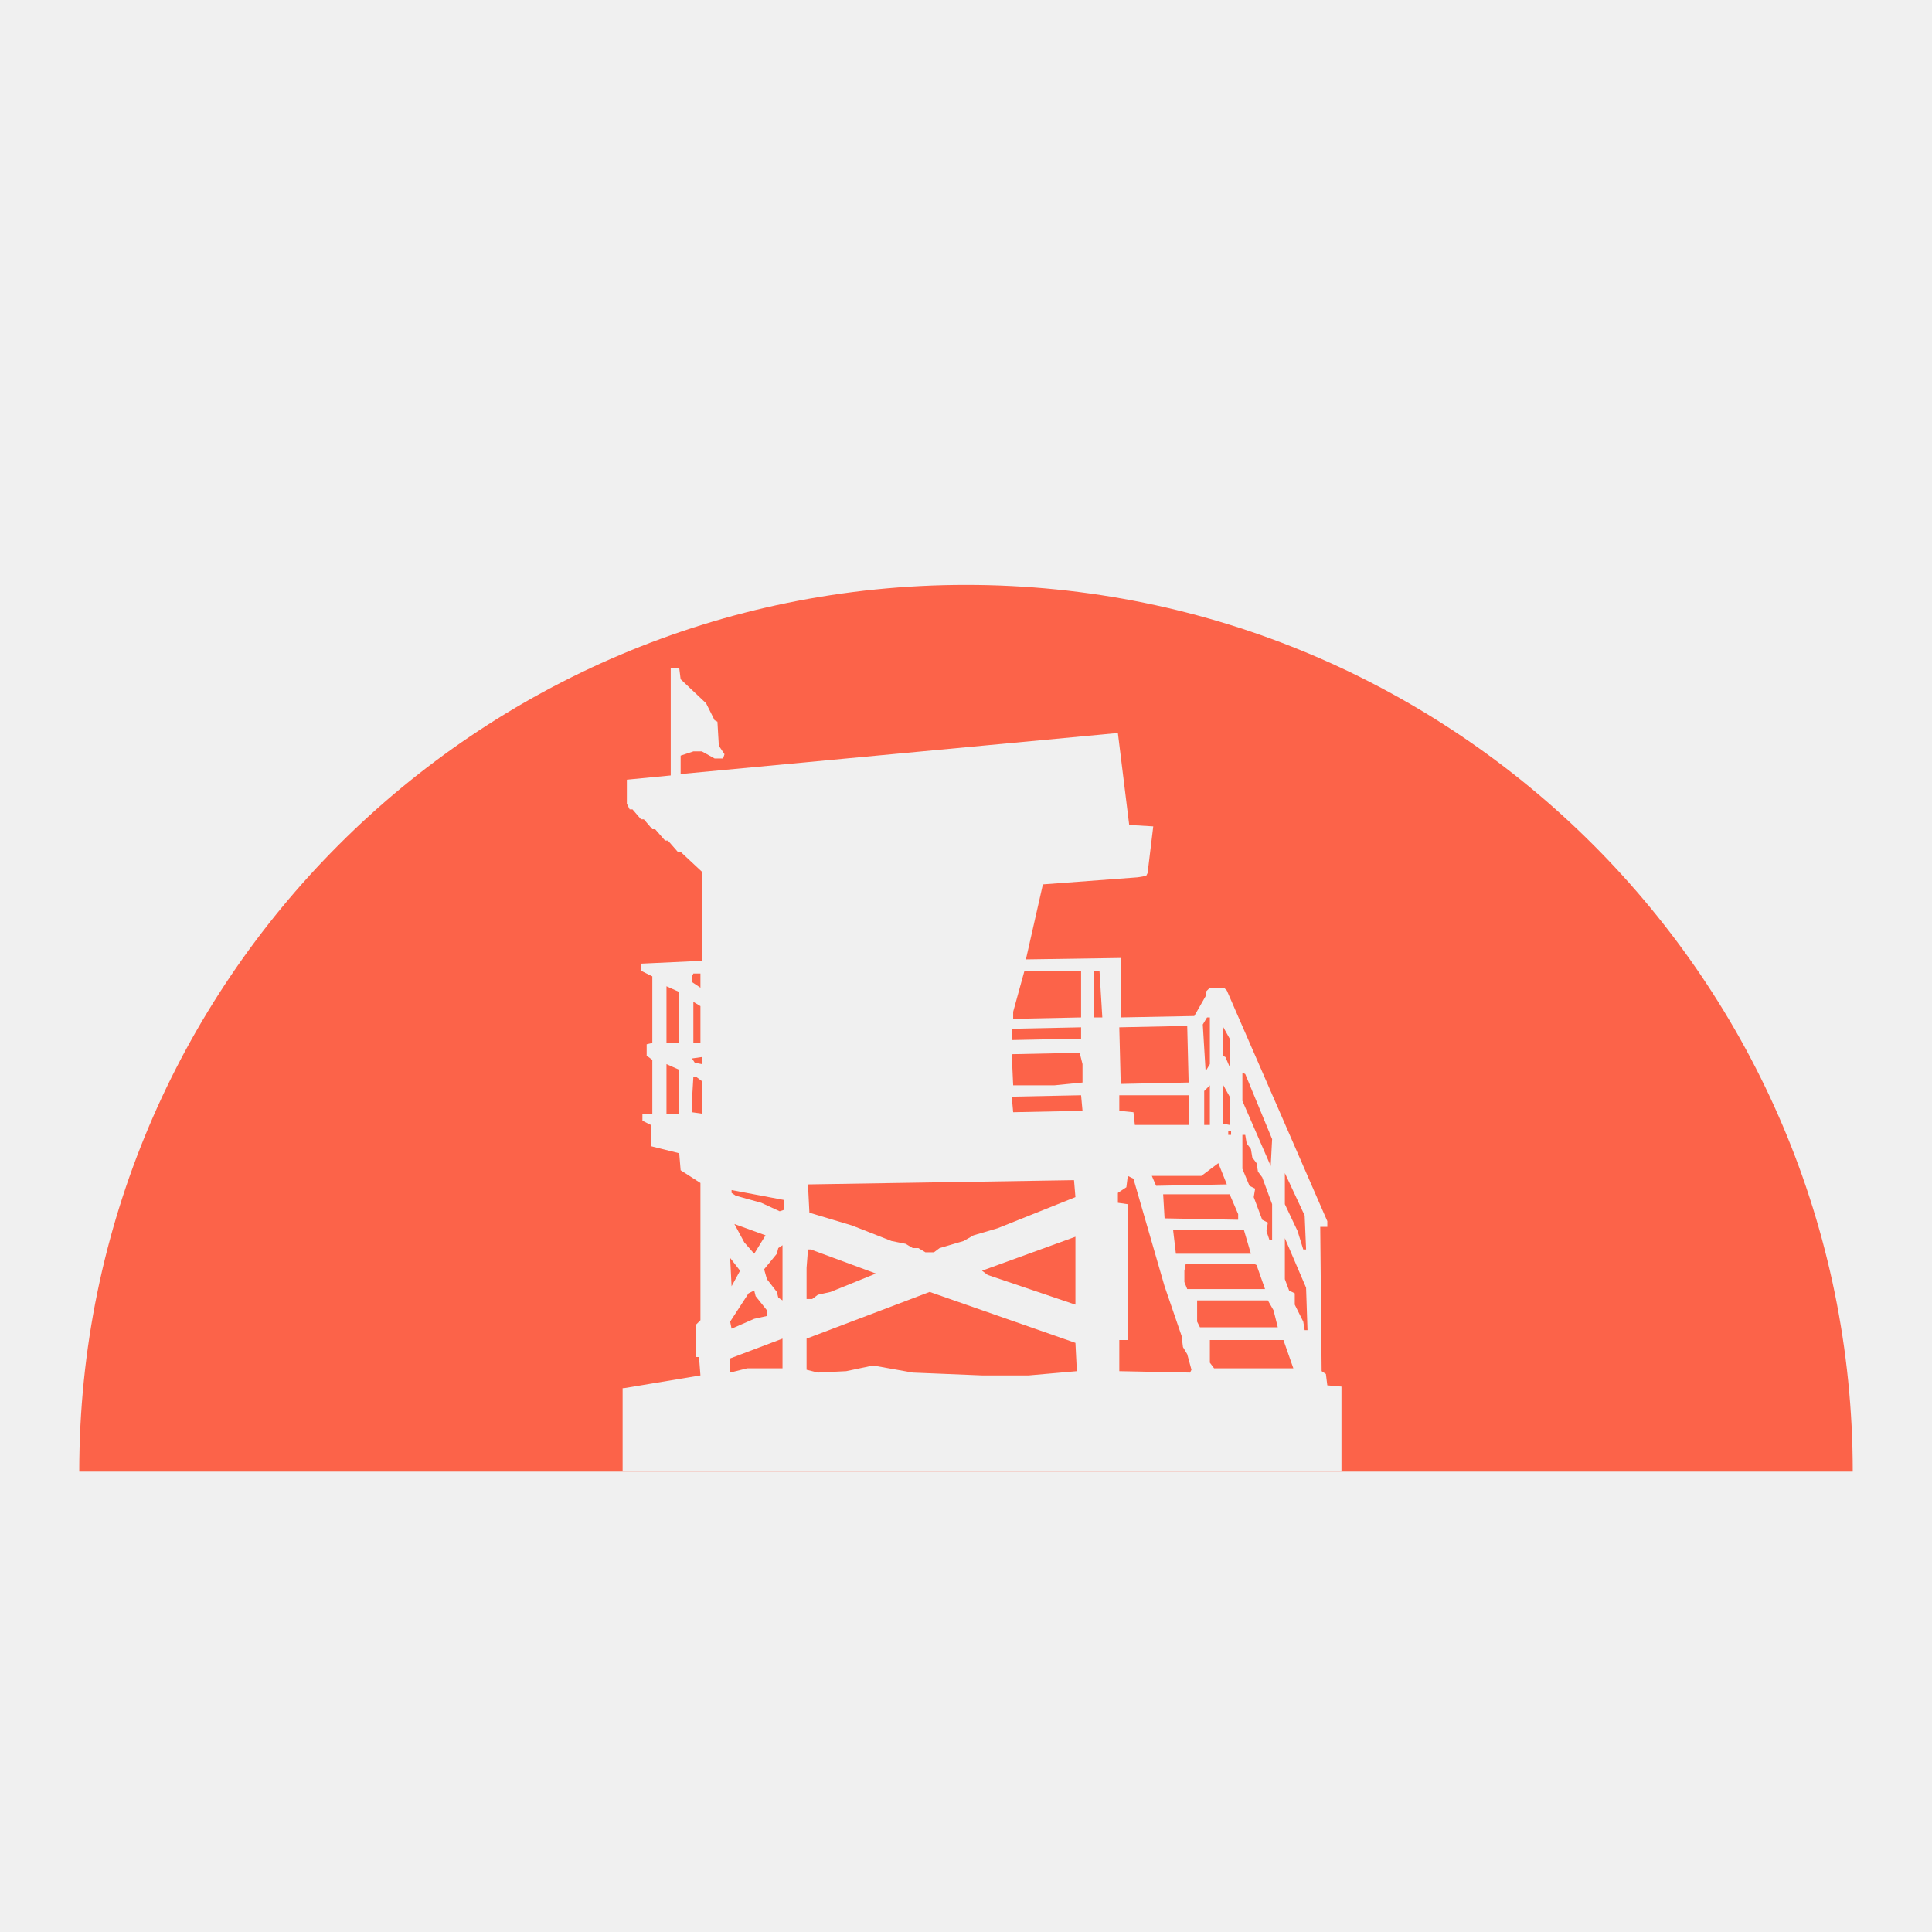
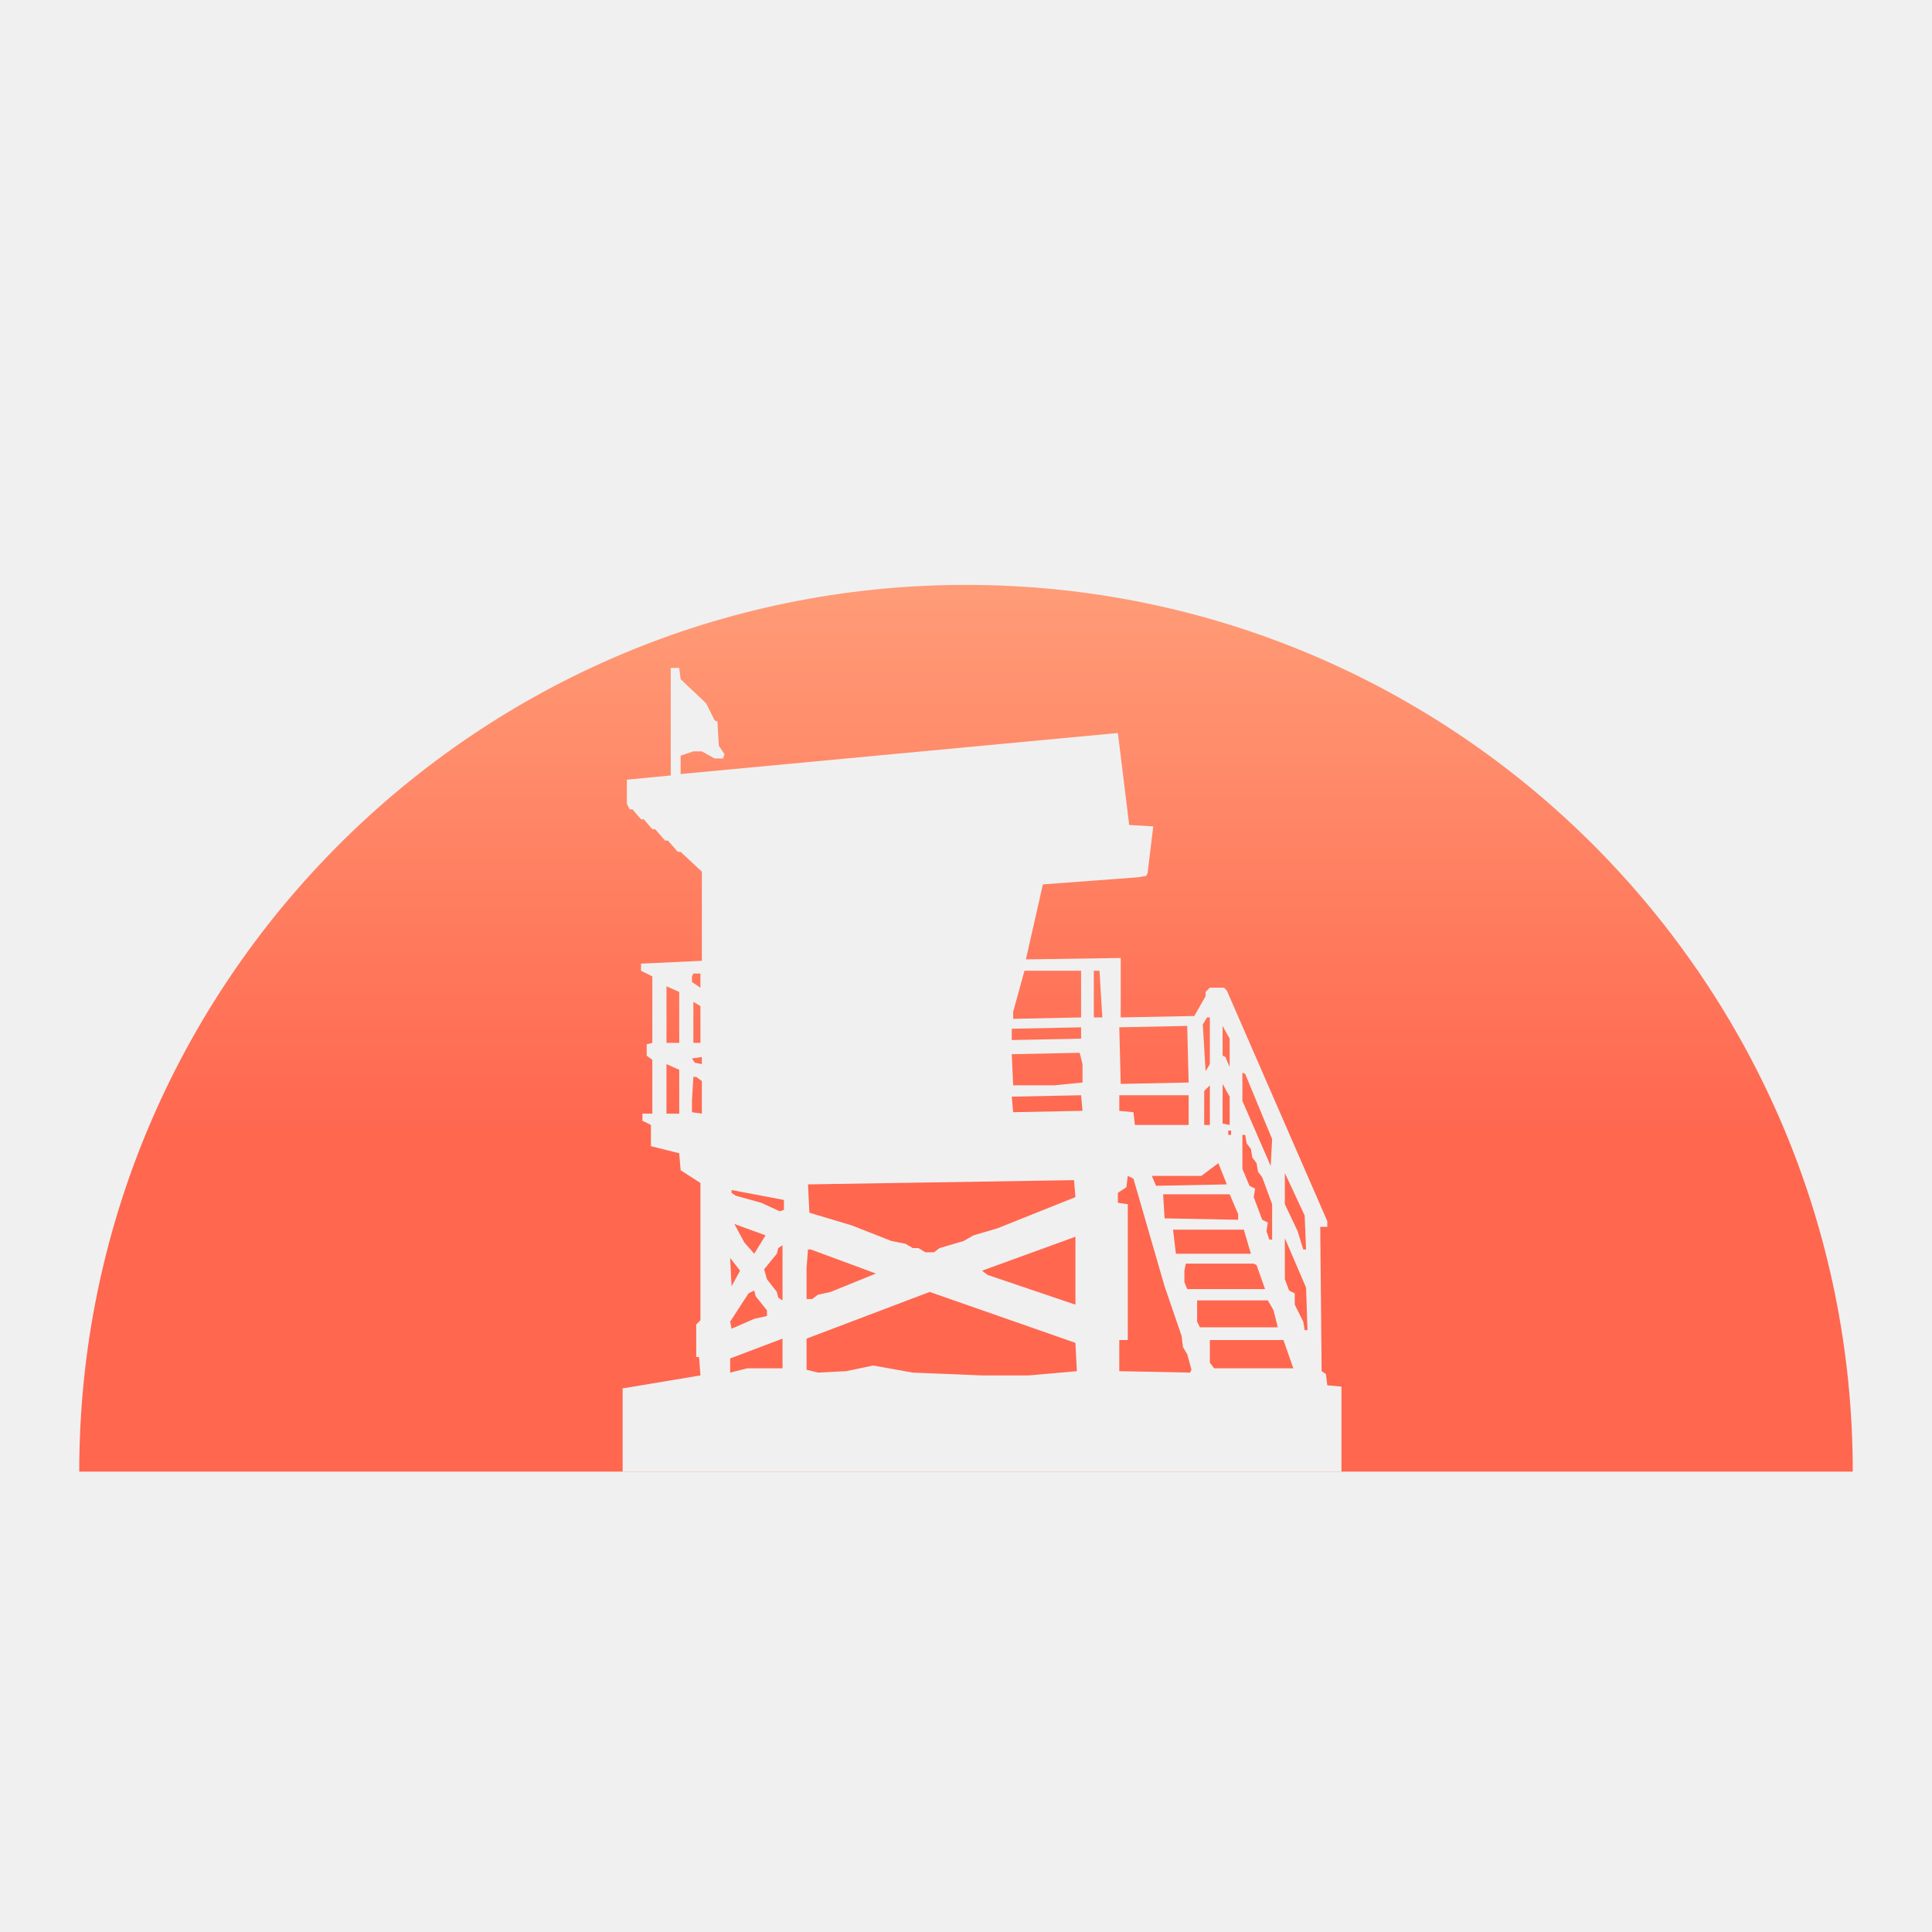
<svg xmlns="http://www.w3.org/2000/svg" viewBox="0 0 1024 1024">
+   <linearGradient id="sunset" x1="0" y1="0" x2="0" y2="1">
+     <stop offset="0" stop-color="#ff9c77" />
+     <stop offset="0.62" stop-color="#ff674f" />
+     <stop offset="1" stop-color="#ff674f" />
+   </linearGradient>
  <mask id="tower">
    <rect width="1024" height="1024" fill="#fff" />
    <g transform="translate(6,354) scale(0.75)">
      <path fill="#000" fill-rule="evenodd" d="       M10 524 L76 523 L117 525 L149 521 L240 522 L383 510 L433 509 L487 500 L486 487 H484 V464 L487 461 V364 L473 355 L472 343 L452 338 V323 L446 320 V315 H453 V277 L449 274 V266 L453 265 V218 L445 214 V209 L488 207 V144 L473 130 H471 L464 122 H462 L455 114 H453 L447 107 H445 L439 100 H437 L435 96 V79 L466 76 V0 H472 L473 8 L491 25 L497 37 L499 38 L500 55 L504 61 L503 64 H497 L488 59 H482 L473 62 V75 L782 46 L790 111 L807 112 L803 145 L802 147 L796 148 L729 153 L717 206 L784 205 V247 L836 246 L844 232 V229 L847 226 H857 L859 228 L930 391 V395 H925 L926 497 L929 499 L930 507 L952 509 L956 507 L968 506 L998 513 H1047 L1085 518 H1161 L1244 524 L1320 527 V568 H10 Z       M562 474 V496 L570 498 L590 497 L609 493 L637 498 L686 500 H719 L753 497 L752 477 L649 441 Z       M563 365 L564 385 L594 394 L622 405 L632 407 L637 410 H641 L646 413 H652 L656 410 L673 405 L680 401 L697 396 L752 374 L751 362 Z       M782 371 V378 L789 379 V475 H783 V497 L833 498 L834 496 L831 485 L828 480 L827 472 L815 437 L793 361 L789 359 L788 367 Z       M783 254 L784 294 L832 293 L831 253 Z       M686 426 L690 429 L752 450 V402 Z       M708 243 V248 L756 247 V214 H716 Z       M847 475 V491 L850 495 H906 L899 475 Z       M707 273 L708 295 H737 L757 293 V280 L755 272 Z       M838 447 V462 L840 466 H895 L892 454 L888 447 Z       M829 426 V434 L831 439 H886 L880 422 L878 421 H830 Z       M783 302 V313 L793 314 L794 323 H832 V302 Z       M562 424 V446 H566 L570 443 L579 441 L611 428 L565 411 H563 Z       M814 372 L815 389 L867 390 V386 L861 372 Z       M821 397 L823 414 H876 L871 397 Z       M870 330 V354 L875 366 L879 368 L878 374 L884 390 L888 392 L887 398 L889 404 H891 V379 L884 360 L881 356 L880 350 L877 346 L876 340 L873 336 L872 330 Z       M707 303 L708 314 L757 313 L756 302 Z       M508 488 V498 L520 495 H545 V474 Z       M870 286 V306 L890 352 L891 333 L872 287 Z       M900 403 V432 L903 440 L907 442 V450 L913 462 L914 468 H916 L915 438 Z       M806 359 L809 366 L859 365 L853 350 L841 359 Z       M707 255 V263 L756 262 V254 Z       M463 225 V265 H472 V229 Z       M508 462 L509 467 L525 460 L534 458 V454 L526 444 L525 440 L521 442 Z       M900 357 V379 L909 398 L913 411 H915 L914 387 Z       M463 280 V315 H472 V284 Z       M532 425 L534 432 L541 441 L542 445 L545 447 V408 L542 410 L541 414 Z       M509 369 V371 L512 373 L530 378 L543 384 L546 383 V376 Z       M511 393 L518 406 L525 414 L533 401 Z       M765 214 V247 H771 L769 214 Z       M481 306 V314 L488 315 V292 L484 289 H482 Z       M842 252 L844 285 L847 280 V247 H845 Z       M482 236 V265 H487 V239 Z       M856 294 V322 L861 323 V303 Z       M843 299 V323 H847 V295 Z       M856 253 V274 L858 275 L861 282 V262 Z       M508 417 L509 437 L515 426 Z       M481 218 V222 L487 226 V216 H482 Z       M481 276 L483 279 L488 280 V275 Z       M860 327 V330 H862 V327 Z   " />
      <rect x="-300" y="490" width="732" height="140" fill="#fff" />
      <rect x="940" y="490" width="700" height="140" fill="#fff" />
    </g>
  </mask>
-   <path fill="#FC6349" mask="url(#tower)" d="M 42 780 A 470 470 0 0 1 982 780 Z" />
+   <path fill="url(#sunset)" mask="url(#tower)" d="M 42 780 A 470 470 0 0 1 982 780 Z" />
</svg>
